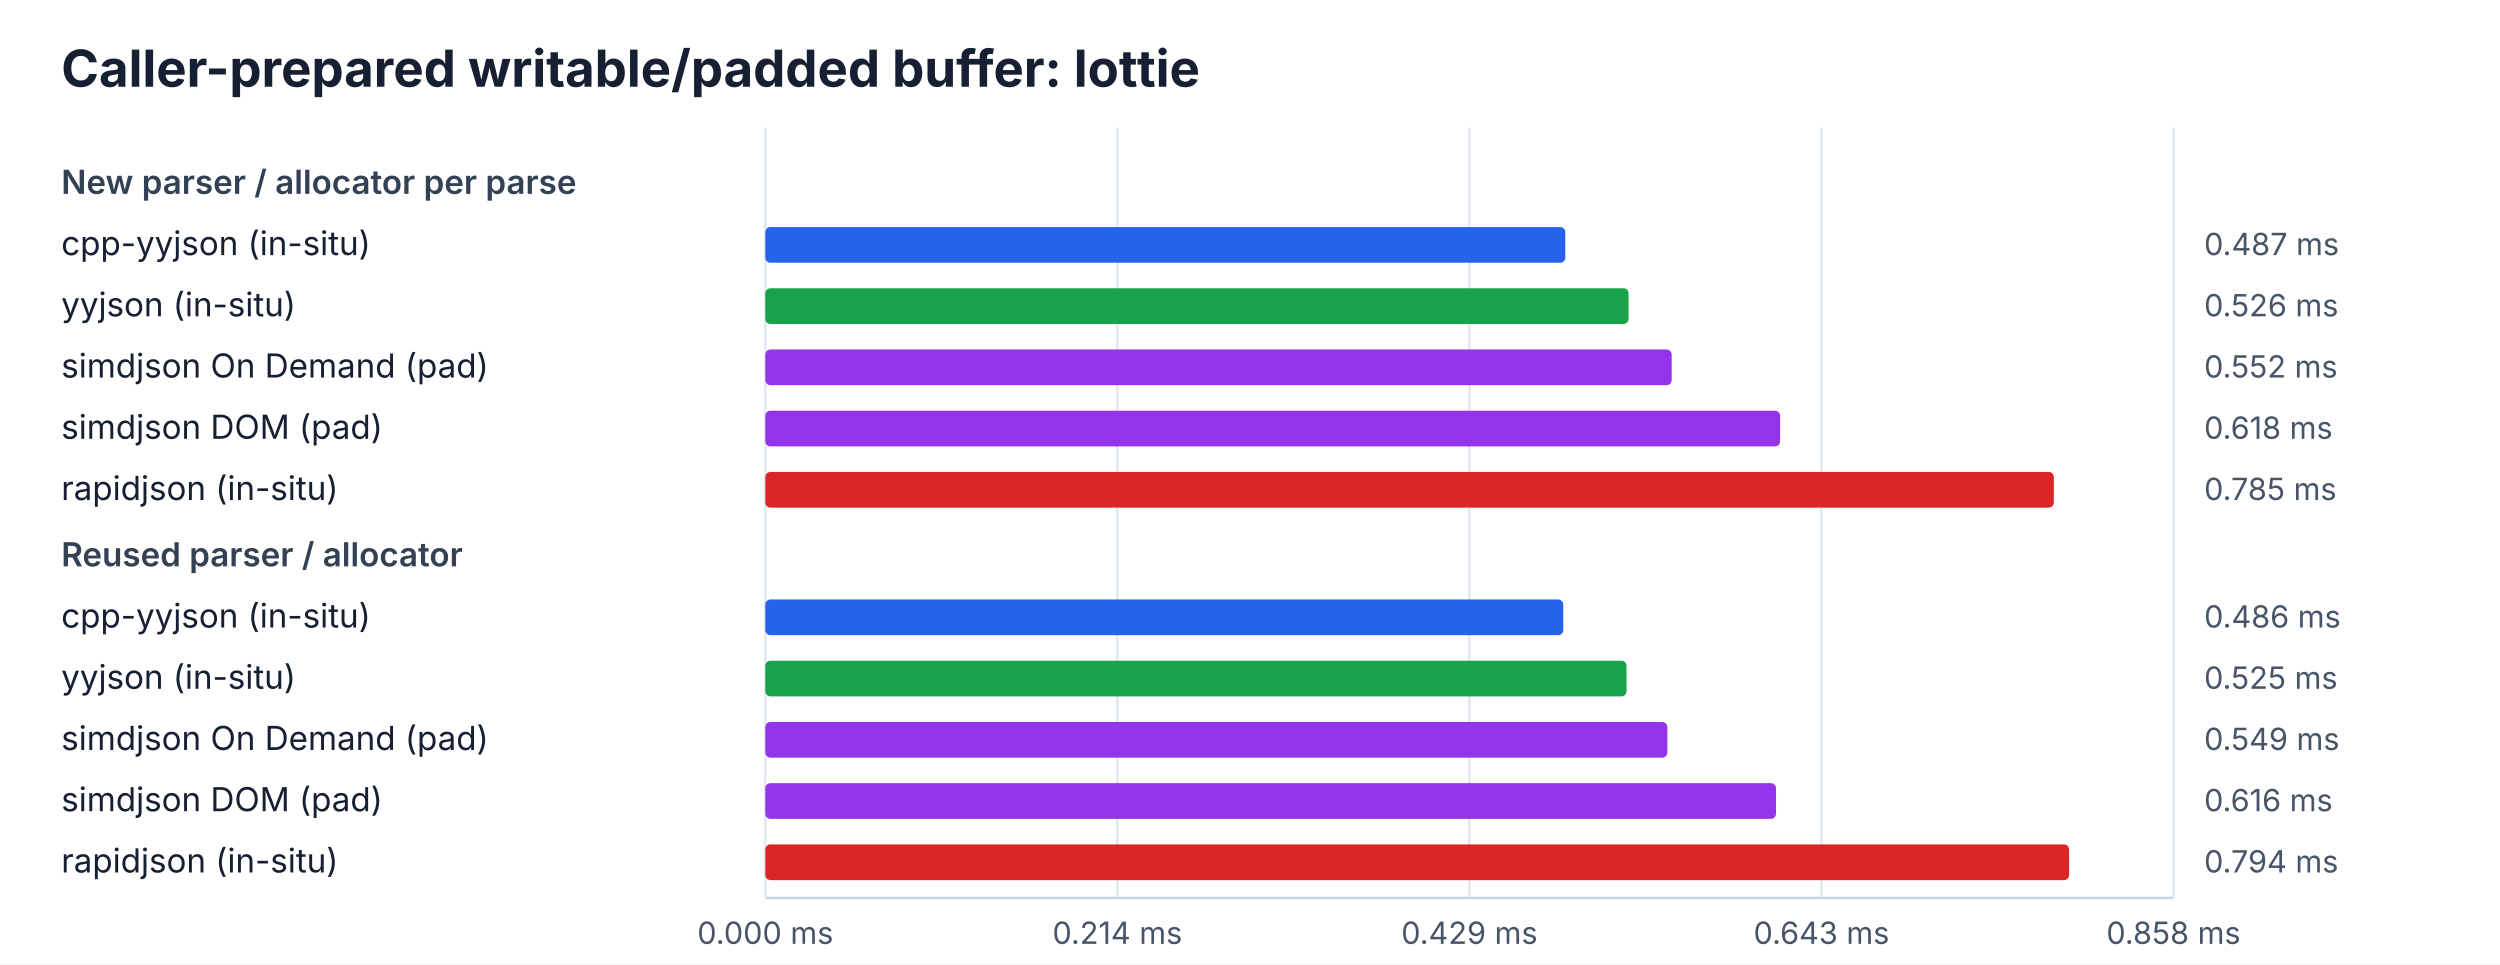
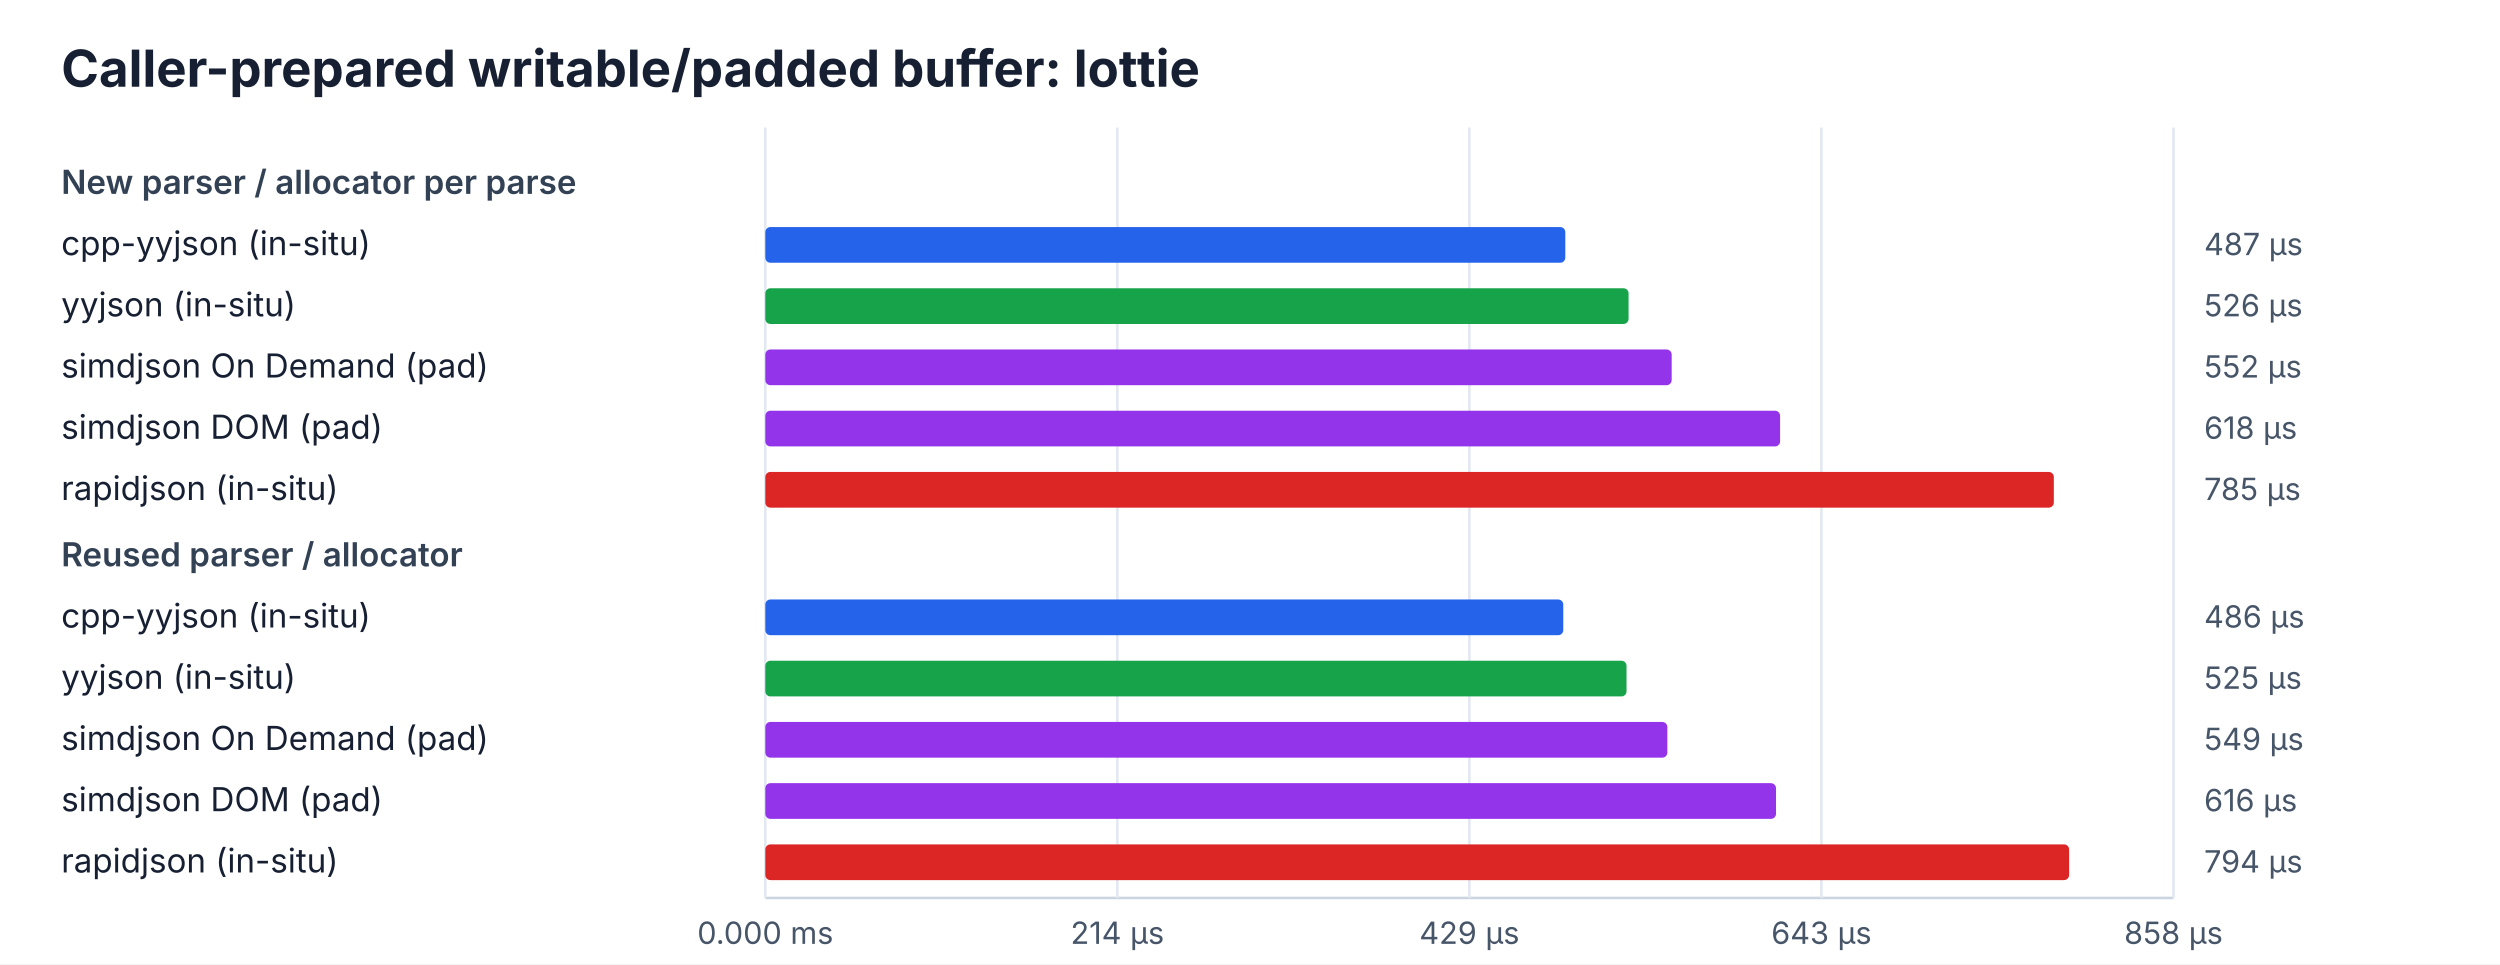
<svg xmlns="http://www.w3.org/2000/svg" width="980" height="378" viewBox="0 0 980 378">
  <rect width="100%" height="100%" fill="#ffffff" />
  <style>text{font-family:ui-sans-serif,system-ui,-apple-system,BlinkMacSystemFont,"Segoe UI",sans-serif;fill:#172033}.title{font-size:20px;font-weight:700}.heading{font-size:13px;font-weight:600;fill:#334155}.label{font-size:13px}.value{font-size:12px;fill:#475569}.axis{stroke:#cbd5e1;stroke-width:1}.grid{stroke:#e2e8f0;stroke-width:1}</style>
  <text x="24" y="34" class="title">Caller-prepared writable/padded buffer: lottie</text>
  <line x1="300" y1="352" x2="852" y2="352" class="axis" />
  <line x1="300.0" y1="50" x2="300.0" y2="352" class="grid" />
  <text x="300.0" y="370" class="value" text-anchor="middle">0.000 ms</text>
  <line x1="438.0" y1="50" x2="438.0" y2="352" class="grid" />
-   <text x="438.0" y="370" class="value" text-anchor="middle">0.214 ms</text>
+   <text x="438.0" y="370" class="value" text-anchor="middle">214 µs</text>
  <line x1="576.0" y1="50" x2="576.0" y2="352" class="grid" />
-   <text x="576.0" y="370" class="value" text-anchor="middle">0.429 ms</text>
+   <text x="576.0" y="370" class="value" text-anchor="middle">429 µs</text>
  <line x1="714.0" y1="50" x2="714.0" y2="352" class="grid" />
-   <text x="714.0" y="370" class="value" text-anchor="middle">0.643 ms</text>
+   <text x="714.0" y="370" class="value" text-anchor="middle">643 µs</text>
  <line x1="852.0" y1="50" x2="852.0" y2="352" class="grid" />
-   <text x="852.0" y="370" class="value" text-anchor="middle">0.858 ms</text>
+   <text x="852.0" y="370" class="value" text-anchor="middle">858 µs</text>
  <text x="24" y="76" class="heading">New parser / allocator per parse</text>
  <text x="24" y="100" class="label">cpp-yyjson (in-situ)</text>
  <rect x="300" y="89" width="313.6" height="14" rx="2" fill="#2563eb" />
-   <text x="864" y="100" class="value">0.487 ms</text>
+   <text x="864" y="100" class="value">487 µs</text>
  <text x="24" y="124" class="label">yyjson (in-situ)</text>
  <rect x="300" y="113" width="338.4" height="14" rx="2" fill="#16a34a" />
-   <text x="864" y="124" class="value">0.526 ms</text>
+   <text x="864" y="124" class="value">526 µs</text>
  <text x="24" y="148" class="label">simdjson On Demand (pad)</text>
  <rect x="300" y="137" width="355.3" height="14" rx="2" fill="#9333ea" />
-   <text x="864" y="148" class="value">0.552 ms</text>
+   <text x="864" y="148" class="value">552 µs</text>
  <text x="24" y="172" class="label">simdjson DOM (pad)</text>
  <rect x="300" y="161" width="397.8" height="14" rx="2" fill="#9333ea" />
-   <text x="864" y="172" class="value">0.618 ms</text>
+   <text x="864" y="172" class="value">618 µs</text>
  <text x="24" y="196" class="label">rapidjson (in-situ)</text>
  <rect x="300" y="185" width="505.1" height="14" rx="2" fill="#dc2626" />
-   <text x="864" y="196" class="value">0.785 ms</text>
+   <text x="864" y="196" class="value">785 µs</text>
  <text x="24" y="222" class="heading">Reused parser / allocator</text>
  <text x="24" y="246" class="label">cpp-yyjson (in-situ)</text>
  <rect x="300" y="235" width="312.8" height="14" rx="2" fill="#2563eb" />
-   <text x="864" y="246" class="value">0.486 ms</text>
+   <text x="864" y="246" class="value">486 µs</text>
  <text x="24" y="270" class="label">yyjson (in-situ)</text>
  <rect x="300" y="259" width="337.6" height="14" rx="2" fill="#16a34a" />
-   <text x="864" y="270" class="value">0.525 ms</text>
+   <text x="864" y="270" class="value">525 µs</text>
  <text x="24" y="294" class="label">simdjson On Demand (pad)</text>
  <rect x="300" y="283" width="353.6" height="14" rx="2" fill="#9333ea" />
-   <text x="864" y="294" class="value">0.549 ms</text>
+   <text x="864" y="294" class="value">549 µs</text>
  <text x="24" y="318" class="label">simdjson DOM (pad)</text>
  <rect x="300" y="307" width="396.2" height="14" rx="2" fill="#9333ea" />
-   <text x="864" y="318" class="value">0.616 ms</text>
+   <text x="864" y="318" class="value">616 µs</text>
  <text x="24" y="342" class="label">rapidjson (in-situ)</text>
  <rect x="300" y="331" width="511.1" height="14" rx="2" fill="#dc2626" />
-   <text x="864" y="342" class="value">0.794 ms</text>
+   <text x="864" y="342" class="value">794 µs</text>
</svg>
